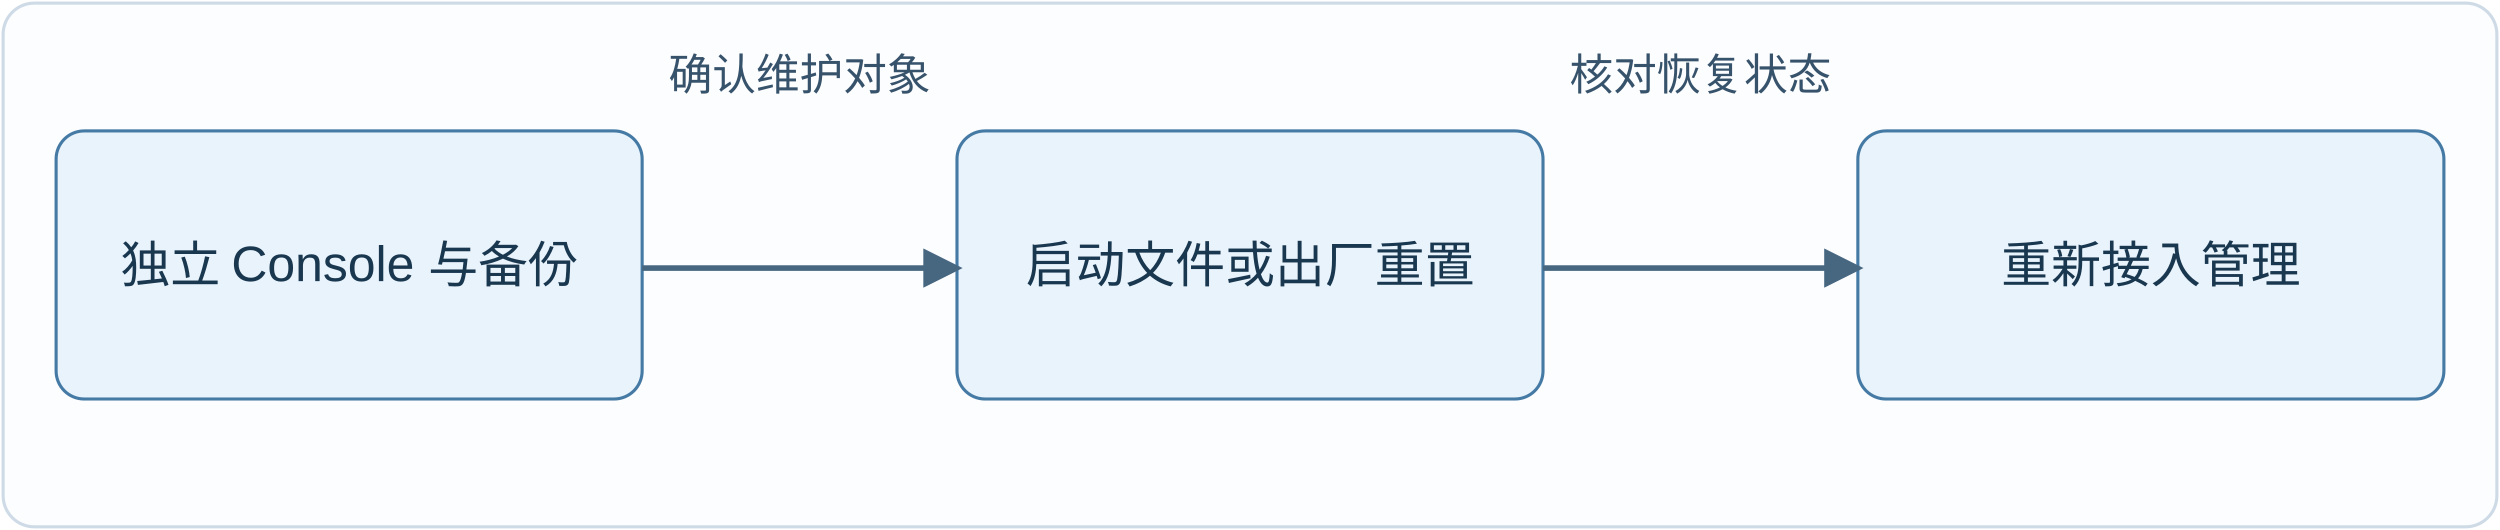
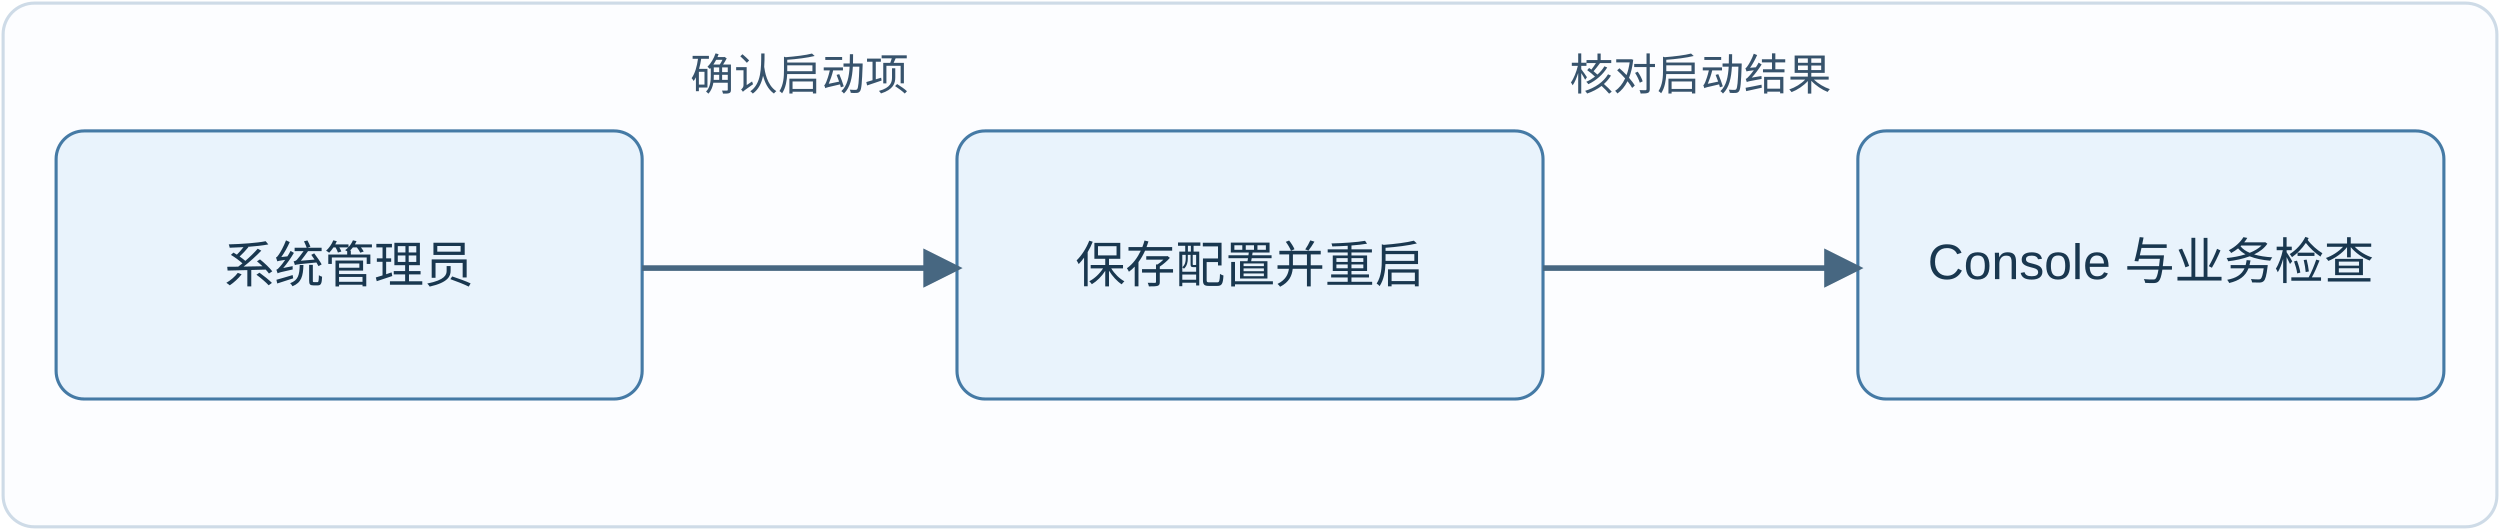
<svg xmlns="http://www.w3.org/2000/svg" viewBox="0 0 802 170" role="img" aria-labelledby="label">
  <defs>
    <marker id="arrow" markerWidth="7" markerHeight="7" refX="6" refY="3.5" orient="auto">
      <path d="M 0 0 L 7 3.5 L 0 7 Z" fill="#476781" />
    </marker>
  </defs>
  <rect x="1" y="1" width="800" height="168" rx="10" fill="#fcfdff" stroke="#cedbe7" />
  <g font-family="Arial, Microsoft YaHei, PingFang SC, sans-serif" text-anchor="middle" dominant-baseline="middle">
    <rect x="18" y="42" width="188" height="86" rx="9" fill="#e9f3fc" stroke="#457aa5" />
-     <text x="112" y="85" font-size="16" fill="#19374f">独立 Console 与备份</text>
+     <text x="112" y="85" font-size="16" fill="#19374f">系统管理员</text>
    <rect x="307" y="42" width="188" height="86" rx="9" fill="#e9f3fc" stroke="#457aa5" />
-     <text x="401" y="85" font-size="16" fill="#19374f">启动文件或出厂重置</text>
+     <text x="401" y="85" font-size="16" fill="#19374f">保存配置并重启</text>
    <rect x="596" y="42" width="188" height="86" rx="9" fill="#e9f3fc" stroke="#457aa5" />
-     <text x="690" y="85" font-size="16" fill="#19374f">重新接入管理</text>
+     <text x="690" y="85" font-size="16" fill="#19374f">Console 与业务检查</text>
    <path d="M 206 86 L 307 86" stroke="#476781" stroke-width="1.8" marker-end="url(#arrow)" fill="none" />
-     <text x="256.5" y="24" font-size="14" fill="#37536c">确认维护对象</text>
+     <text x="256.5" y="24" font-size="14" fill="#37536c">确认启动项</text>
    <path d="M 495 86 L 596 86" stroke="#476781" stroke-width="1.8" marker-end="url(#arrow)" fill="none" />
-     <text x="545.5" y="24" font-size="14" fill="#37536c">核对恢复状态</text>
+     <text x="545.5" y="24" font-size="14" fill="#37536c">核对启动结果</text>
  </g>
</svg>
